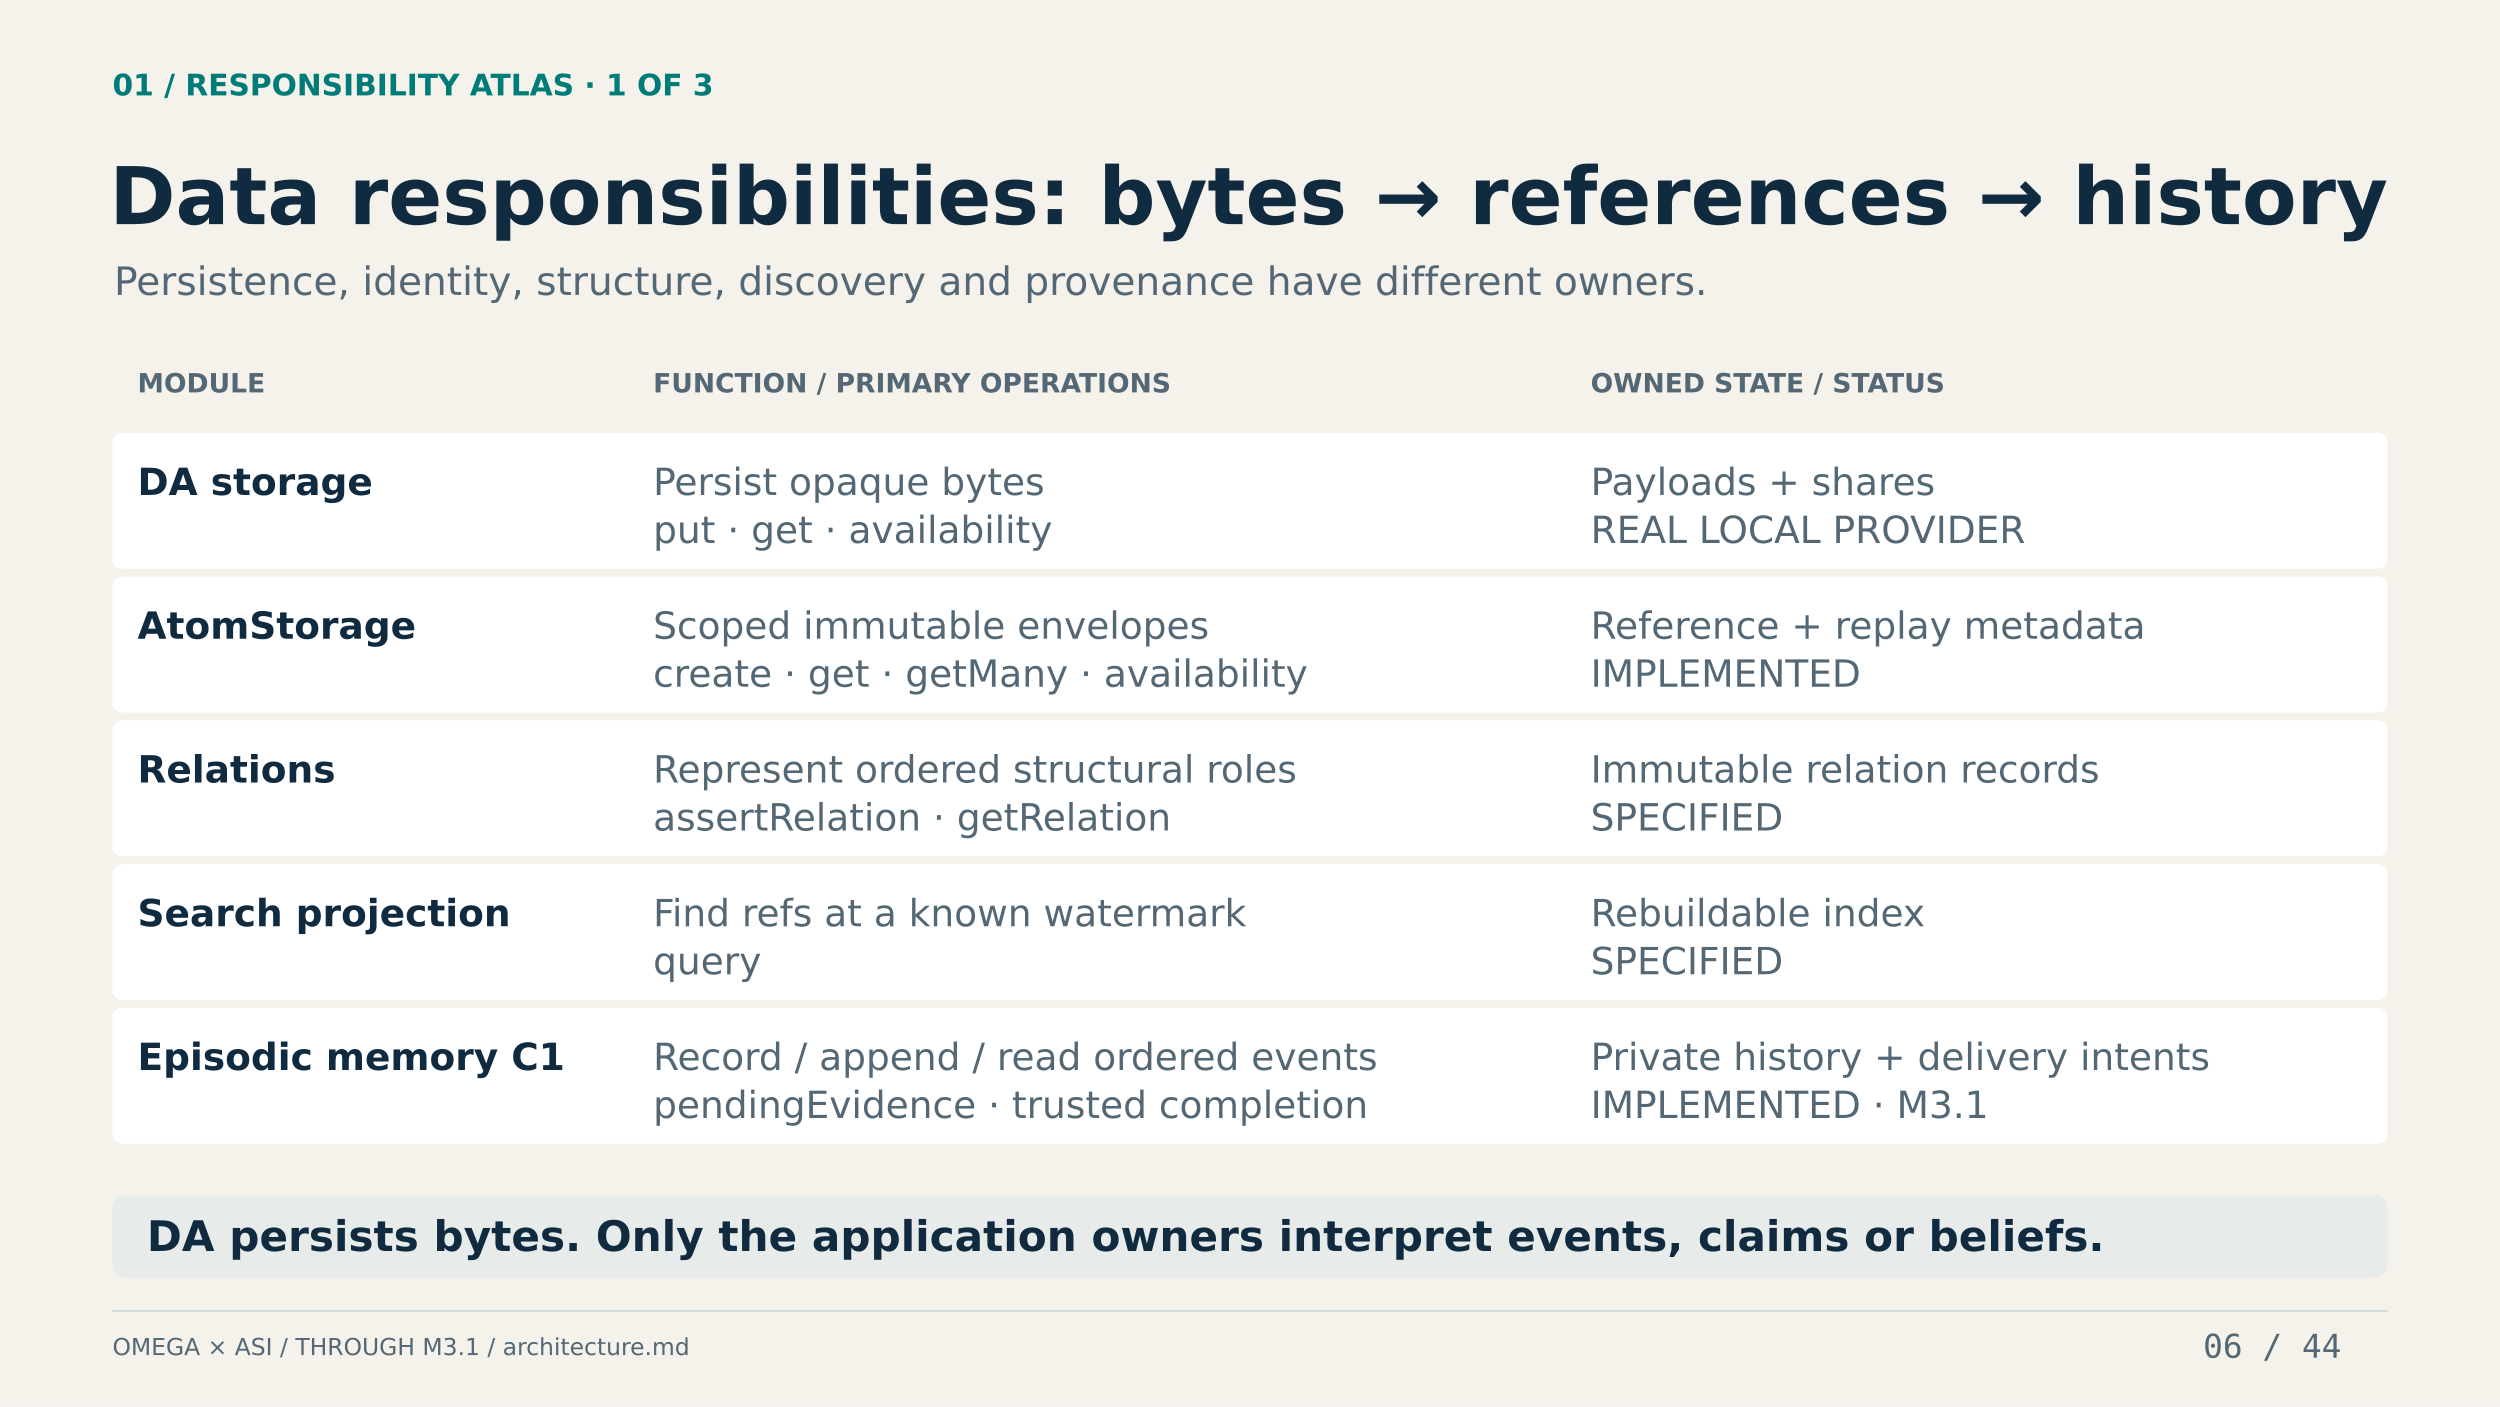
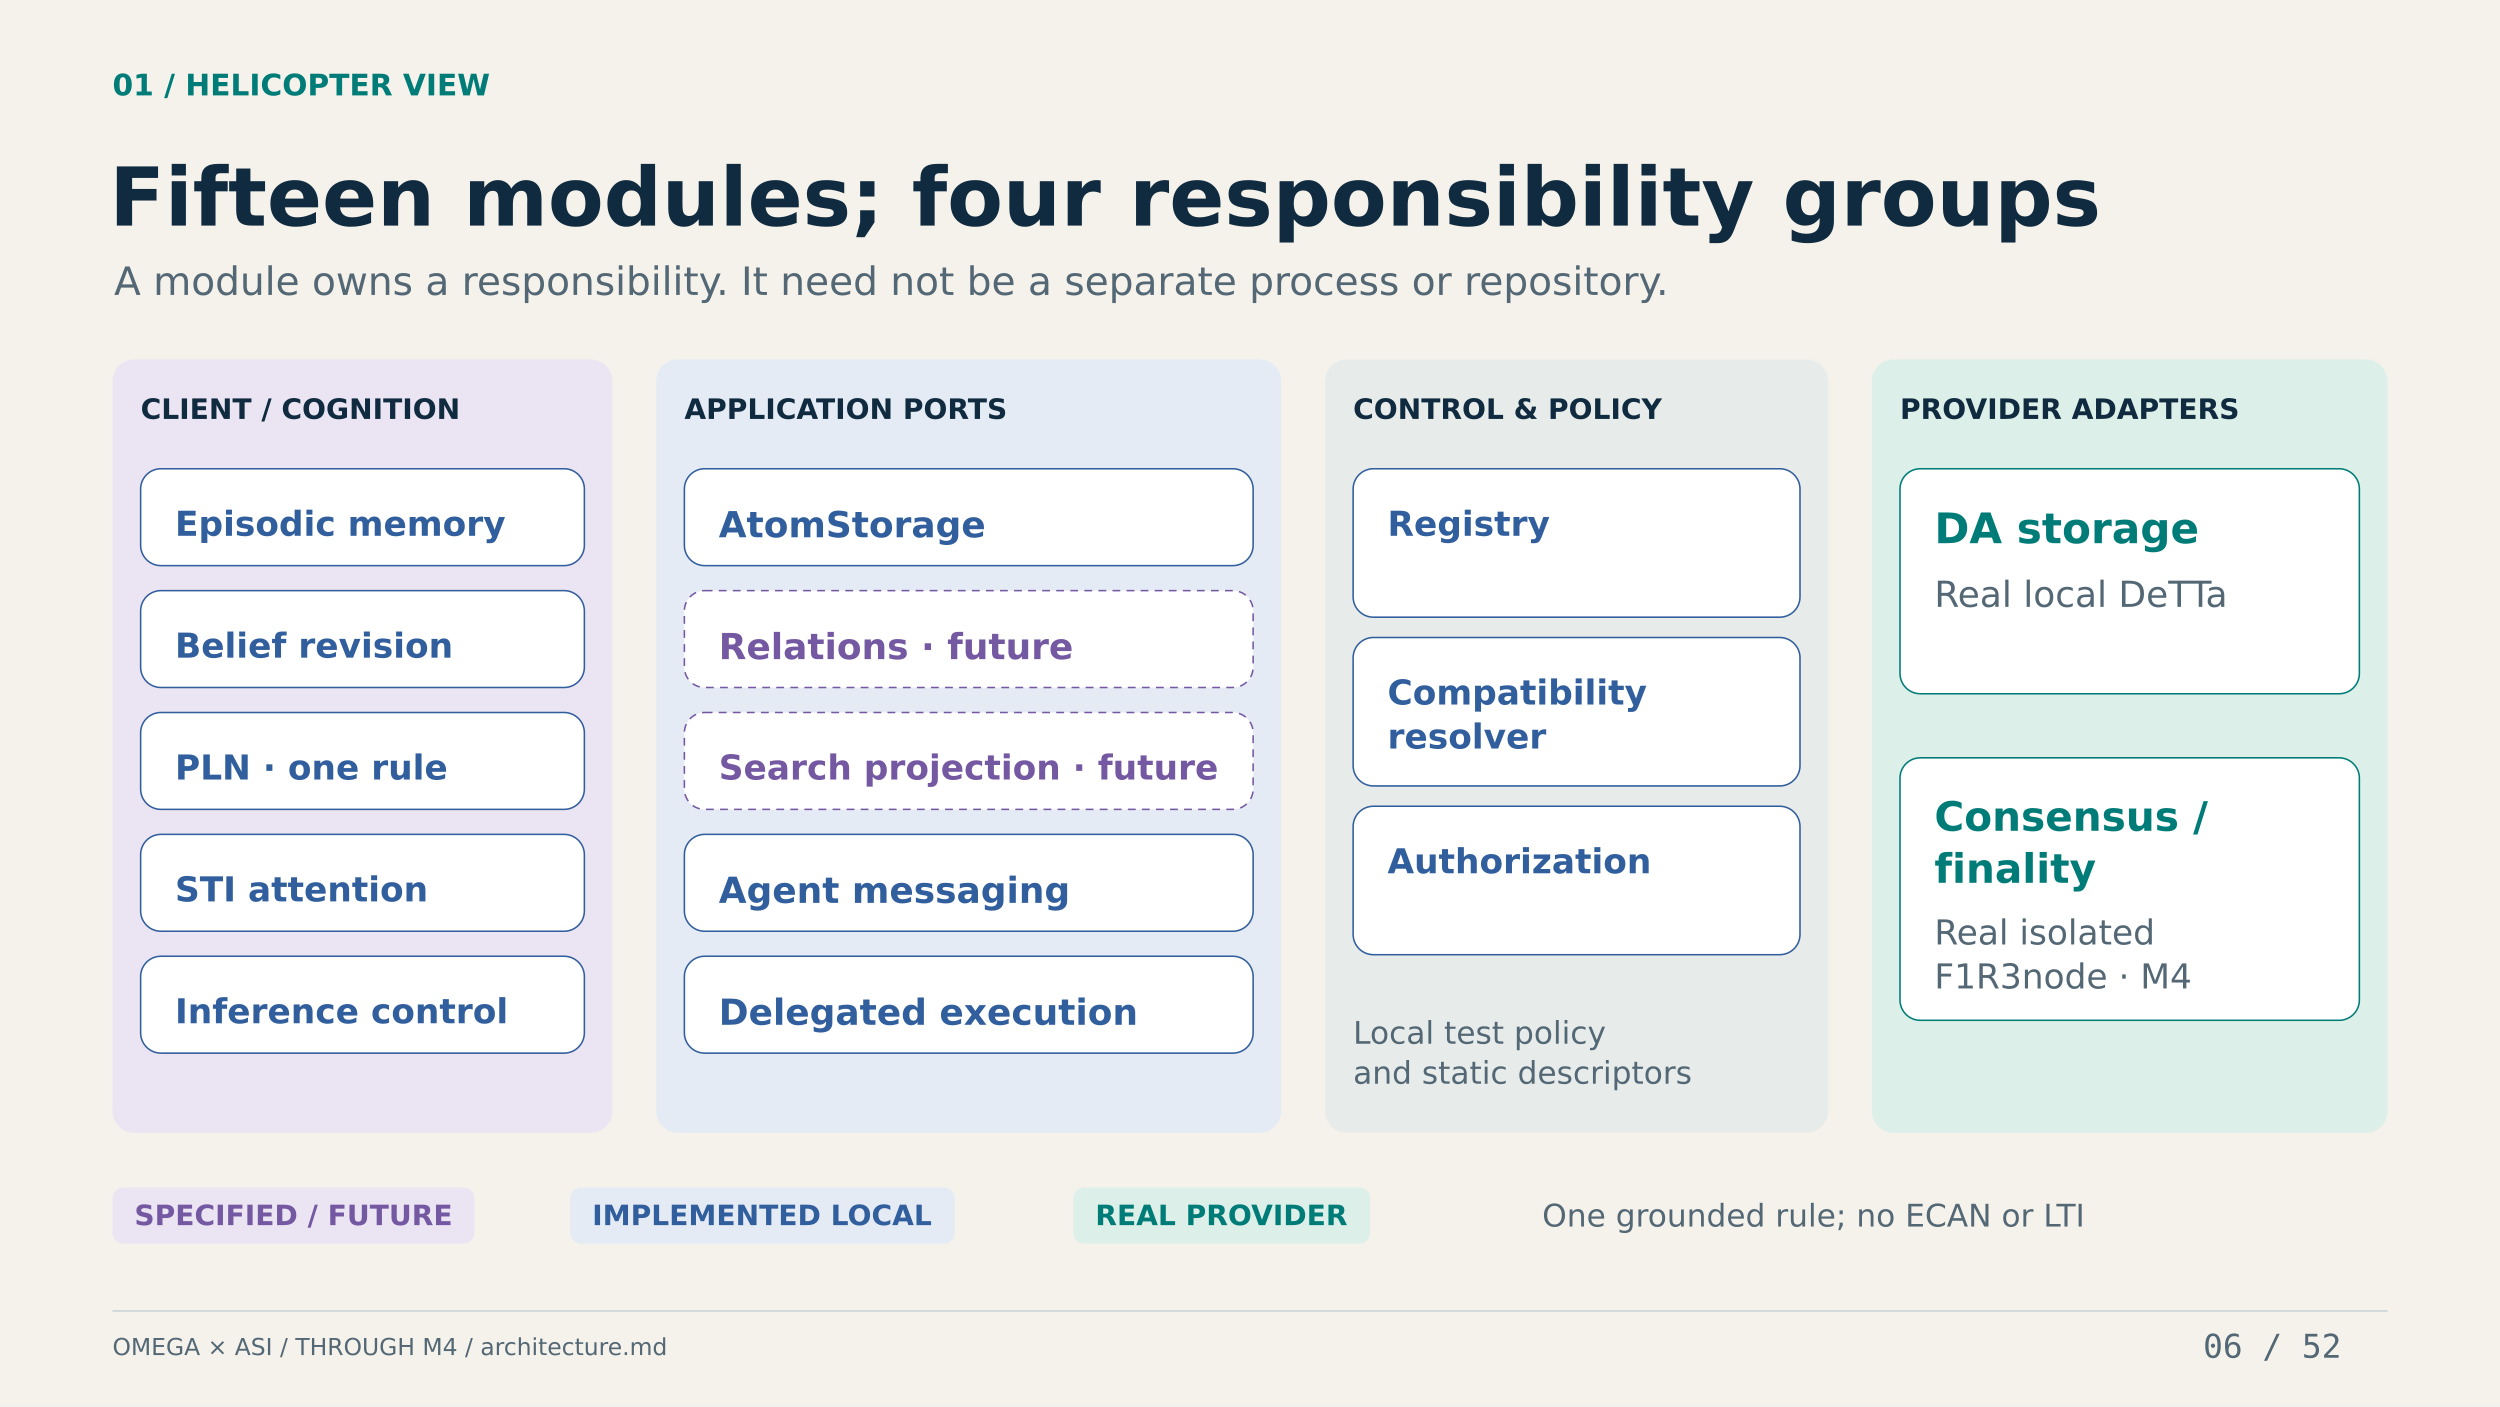
<svg xmlns="http://www.w3.org/2000/svg" width="1600" height="900" viewBox="0 0 1600 900" role="img" aria-labelledby="title desc">
  <rect width="1600" height="900" fill="#F4F2EB" />
-   <text x="72" y="61.05" font-family="DejaVu Sans" font-size="19" font-weight="700" fill="#007C78">01 / RESPONSIBILITY ATLAS · 1 OF 3</text>
-   <text x="70" y="143.45" font-family="DejaVu Sans" font-size="51" font-weight="700" fill="#102B3F">Data responsibilities: bytes → references → history</text>
-   <text x="73" y="188.75" font-family="DejaVu Sans" font-size="25" font-weight="400" fill="#536775">Persistence, identity, structure, discovery and provenance have different owners.</text>
-   <text x="88" y="251.15" font-family="DejaVu Sans" font-size="17" font-weight="700" fill="#536775">MODULE</text>
-   <text x="418" y="251.15" font-family="DejaVu Sans" font-size="17" font-weight="700" fill="#536775">FUNCTION / PRIMARY OPERATIONS</text>
-   <text x="1018" y="251.15" font-family="DejaVu Sans" font-size="17" font-weight="700" fill="#536775">OWNED STATE / STATUS</text>
-   <rect x="72" y="277" width="1456" height="87" rx="6" fill="#FFFFFF" />
-   <text x="88" y="316.8" font-family="DejaVu Sans" font-size="24" font-weight="700" fill="#102B3F">DA storage</text>
-   <text x="418" y="316.8" font-family="DejaVu Sans" font-size="24" font-weight="400" fill="#536775">Persist opaque bytes</text>
-   <text x="418" y="347.52" font-family="DejaVu Sans" font-size="24" font-weight="400" fill="#536775">put · get · availability</text>
-   <text x="1018" y="316.8" font-family="DejaVu Sans" font-size="24" font-weight="400" fill="#536775">Payloads + shares</text>
-   <text x="1018" y="347.52" font-family="DejaVu Sans" font-size="24" font-weight="400" fill="#536775">REAL LOCAL PROVIDER</text>
-   <rect x="72" y="369" width="1456" height="87" rx="6" fill="#FFFFFF" />
-   <text x="88" y="408.8" font-family="DejaVu Sans" font-size="24" font-weight="700" fill="#102B3F">AtomStorage</text>
-   <text x="418" y="408.8" font-family="DejaVu Sans" font-size="24" font-weight="400" fill="#536775">Scoped immutable envelopes</text>
-   <text x="418" y="439.52" font-family="DejaVu Sans" font-size="24" font-weight="400" fill="#536775">create · get · getMany · availability</text>
-   <text x="1018" y="408.8" font-family="DejaVu Sans" font-size="24" font-weight="400" fill="#536775">Reference + replay metadata</text>
-   <text x="1018" y="439.52" font-family="DejaVu Sans" font-size="24" font-weight="400" fill="#536775">IMPLEMENTED</text>
-   <rect x="72" y="461" width="1456" height="87" rx="6" fill="#FFFFFF" />
-   <text x="88" y="500.8" font-family="DejaVu Sans" font-size="24" font-weight="700" fill="#102B3F">Relations</text>
-   <text x="418" y="500.8" font-family="DejaVu Sans" font-size="24" font-weight="400" fill="#536775">Represent ordered structural roles</text>
-   <text x="418" y="531.52" font-family="DejaVu Sans" font-size="24" font-weight="400" fill="#536775">assertRelation · getRelation</text>
-   <text x="1018" y="500.8" font-family="DejaVu Sans" font-size="24" font-weight="400" fill="#536775">Immutable relation records</text>
-   <text x="1018" y="531.52" font-family="DejaVu Sans" font-size="24" font-weight="400" fill="#536775">SPECIFIED</text>
-   <rect x="72" y="553" width="1456" height="87" rx="6" fill="#FFFFFF" />
-   <text x="88" y="592.8" font-family="DejaVu Sans" font-size="24" font-weight="700" fill="#102B3F">Search projection</text>
-   <text x="418" y="592.8" font-family="DejaVu Sans" font-size="24" font-weight="400" fill="#536775">Find refs at a known watermark</text>
-   <text x="418" y="623.52" font-family="DejaVu Sans" font-size="24" font-weight="400" fill="#536775">query</text>
-   <text x="1018" y="592.8" font-family="DejaVu Sans" font-size="24" font-weight="400" fill="#536775">Rebuildable index</text>
-   <text x="1018" y="623.52" font-family="DejaVu Sans" font-size="24" font-weight="400" fill="#536775">SPECIFIED</text>
-   <rect x="72" y="645" width="1456" height="87" rx="6" fill="#FFFFFF" />
-   <text x="88" y="684.8" font-family="DejaVu Sans" font-size="24" font-weight="700" fill="#102B3F">Episodic memory C1</text>
-   <text x="418" y="684.8" font-family="DejaVu Sans" font-size="24" font-weight="400" fill="#536775">Record / append / read ordered events</text>
-   <text x="418" y="715.52" font-family="DejaVu Sans" font-size="24" font-weight="400" fill="#536775">pendingEvidence · trusted completion</text>
-   <text x="1018" y="684.8" font-family="DejaVu Sans" font-size="24" font-weight="400" fill="#536775">Private history + delivery intents</text>
-   <text x="1018" y="715.52" font-family="DejaVu Sans" font-size="24" font-weight="400" fill="#536775">IMPLEMENTED · M3.1</text>
-   <rect x="72" y="765" width="1456" height="53" rx="8" fill="#E7ECEB" />
-   <text x="94" y="800.65" font-family="DejaVu Sans" font-size="27" font-weight="700" fill="#102B3F">DA persists bytes. Only the application owners interpret events, claims or beliefs.</text>
+   <text x="72" y="61.05" font-family="DejaVu Sans" font-size="19" font-weight="700" fill="#007C78">01 / HELICOPTER VIEW</text>
+   <text x="70" y="144.4" font-family="DejaVu Sans" font-size="52" font-weight="700" fill="#102B3F">Fifteen modules; four responsibility groups</text>
+   <text x="73" y="188.75" font-family="DejaVu Sans" font-size="25" font-weight="400" fill="#536775">A module owns a responsibility. It need not be a separate process or repository.</text>
+   <rect x="72" y="230" width="320" height="495" rx="14" fill="#EBE5F3" />
+   <text x="90" y="268.1" font-family="DejaVu Sans" font-size="18" font-weight="700" fill="#102B3F">CLIENT / COGNITION</text>
+   <rect x="420" y="230" width="400" height="495" rx="14" fill="#E4EBF5" />
+   <text x="438" y="268.1" font-family="DejaVu Sans" font-size="18" font-weight="700" fill="#102B3F">APPLICATION PORTS</text>
+   <rect x="848" y="230" width="322" height="495" rx="14" fill="#E7ECEB" />
+   <text x="866" y="268.1" font-family="DejaVu Sans" font-size="18" font-weight="700" fill="#102B3F">CONTROL &amp; POLICY</text>
+   <rect x="1198" y="230" width="330" height="495" rx="14" fill="#DCEFE8" />
+   <text x="1216" y="268.1" font-family="DejaVu Sans" font-size="18" font-weight="700" fill="#102B3F">PROVIDER ADAPTERS</text>
+   <rect x="90" y="300" width="284" height="62" rx="13" fill="#FFFFFF" stroke="#315E9C" />
+   <text x="112" y="342.9" font-family="DejaVu Sans" font-size="22" font-weight="700" fill="#315E9C">Episodic memory</text>
+   <rect x="90" y="378" width="284" height="62" rx="13" fill="#FFFFFF" stroke="#315E9C" />
+   <text x="112" y="420.9" font-family="DejaVu Sans" font-size="22" font-weight="700" fill="#315E9C">Belief revision</text>
+   <rect x="90" y="456" width="284" height="62" rx="13" fill="#FFFFFF" stroke="#315E9C" />
+   <text x="112" y="498.9" font-family="DejaVu Sans" font-size="22" font-weight="700" fill="#315E9C">PLN · one rule</text>
+   <rect x="90" y="534" width="284" height="62" rx="13" fill="#FFFFFF" stroke="#315E9C" />
+   <text x="112" y="576.9" font-family="DejaVu Sans" font-size="22" font-weight="700" fill="#315E9C">STI attention</text>
+   <rect x="90" y="612" width="284" height="62" rx="13" fill="#FFFFFF" stroke="#315E9C" />
+   <text x="112" y="654.9" font-family="DejaVu Sans" font-size="22" font-weight="700" fill="#315E9C">Inference control</text>
+   <rect x="438" y="300" width="364" height="62" rx="13" fill="#FFFFFF" stroke="#315E9C" />
+   <text x="460" y="343.85" font-family="DejaVu Sans" font-size="23" font-weight="700" fill="#315E9C">AtomStorage</text>
+   <rect x="438" y="378" width="364" height="62" rx="13" fill="#FFFFFF" stroke="#7458A2" stroke-dasharray="5 4" />
+   <text x="460" y="421.85" font-family="DejaVu Sans" font-size="23" font-weight="700" fill="#7458A2">Relations · future</text>
+   <rect x="438" y="456" width="364" height="62" rx="13" fill="#FFFFFF" stroke="#7458A2" stroke-dasharray="5 4" />
+   <text x="460" y="498.9" font-family="DejaVu Sans" font-size="22" font-weight="700" fill="#7458A2">Search projection · future</text>
+   <rect x="438" y="534" width="364" height="62" rx="13" fill="#FFFFFF" stroke="#315E9C" />
+   <text x="460" y="577.85" font-family="DejaVu Sans" font-size="23" font-weight="700" fill="#315E9C">Agent messaging</text>
+   <rect x="438" y="612" width="364" height="62" rx="13" fill="#FFFFFF" stroke="#315E9C" />
+   <text x="460" y="655.85" font-family="DejaVu Sans" font-size="23" font-weight="700" fill="#315E9C">Delegated execution</text>
+   <rect x="866" y="300" width="286" height="95" rx="13" fill="#FFFFFF" stroke="#315E9C" />
+   <text x="888" y="342.9" font-family="DejaVu Sans" font-size="22" font-weight="700" fill="#315E9C">Registry</text>
+   <rect x="866" y="408" width="286" height="95" rx="13" fill="#FFFFFF" stroke="#315E9C" />
+   <text x="888" y="450.9" font-family="DejaVu Sans" font-size="22" font-weight="700" fill="#315E9C">Compatibility</text>
+   <text x="888" y="479.06" font-family="DejaVu Sans" font-size="22" font-weight="700" fill="#315E9C">resolver</text>
+   <rect x="866" y="516" width="286" height="95" rx="13" fill="#FFFFFF" stroke="#315E9C" />
+   <text x="888" y="558.9" font-family="DejaVu Sans" font-size="22" font-weight="700" fill="#315E9C">Authorization</text>
+   <rect x="1216" y="300" width="294" height="144" rx="13" fill="#FFFFFF" stroke="#007C78" />
+   <text x="1238" y="347.65" font-family="DejaVu Sans" font-size="27" font-weight="700" fill="#007C78">DA storage</text>
+   <text x="1238" y="388.41" font-family="DejaVu Sans" font-size="23" font-weight="400" fill="#536775">Real local DeTTa</text>
+   <rect x="1216" y="485" width="294" height="168" rx="13" fill="#FFFFFF" stroke="#007C78" />
+   <text x="1238" y="531.7" font-family="DejaVu Sans" font-size="26" font-weight="700" fill="#007C78">Consensus /</text>
+   <text x="1238" y="564.98" font-family="DejaVu Sans" font-size="26" font-weight="700" fill="#007C78">finality</text>
+   <text x="1238" y="604.46" font-family="DejaVu Sans" font-size="22" font-weight="400" fill="#536775">Real isolated</text>
+   <text x="1238" y="632.62" font-family="DejaVu Sans" font-size="22" font-weight="400" fill="#536775">F1R3node · M4</text>
+   <text x="866" y="668.0" font-family="DejaVu Sans" font-size="20" font-weight="400" fill="#536775">Local test policy</text>
+   <text x="866" y="693.6" font-family="DejaVu Sans" font-size="20" font-weight="400" fill="#536775">and static descriptors</text>
+   <rect x="72" y="760" width="231.66" height="36" rx="7" fill="#EBE5F3" />
+   <text x="86" y="784.1" font-family="DejaVu Sans" font-size="18" font-weight="700" fill="#7458A2">SPECIFIED / FUTURE</text>
+   <rect x="365" y="760" width="246.004" height="36" rx="7" fill="#E4EBF5" />
+   <text x="379" y="784.1" font-family="DejaVu Sans" font-size="18" font-weight="700" fill="#315E9C">IMPLEMENTED LOCAL</text>
+   <rect x="687" y="760" width="189.903" height="36" rx="7" fill="#DCEFE8" />
+   <text x="701" y="784.1" font-family="DejaVu Sans" font-size="18" font-weight="700" fill="#007C78">REAL PROVIDER</text>
+   <text x="987" y="785.0" font-family="DejaVu Sans" font-size="20" font-weight="400" fill="#536775">One grounded rule; no ECAN or LTI</text>
  <line x1="72" y1="839" x2="1528" y2="839" stroke="#C9D2D4" stroke-width="1" />
-   <text x="72" y="867.25" font-family="DejaVu Sans" font-size="15" font-weight="400" fill="#536775">OMEGA × ASI / THROUGH M3.1 / architecture.md</text>
-   <text x="1410" y="868.95" font-family="DejaVu Sans Mono" font-size="21" font-weight="400" fill="#536775">06 / 44</text>
+   <text x="72" y="867.25" font-family="DejaVu Sans" font-size="15" font-weight="400" fill="#536775">OMEGA × ASI / THROUGH M4 / architecture.md</text>
+   <text x="1410" y="868.95" font-family="DejaVu Sans Mono" font-size="21" font-weight="400" fill="#536775">06 / 52</text>
</svg>
